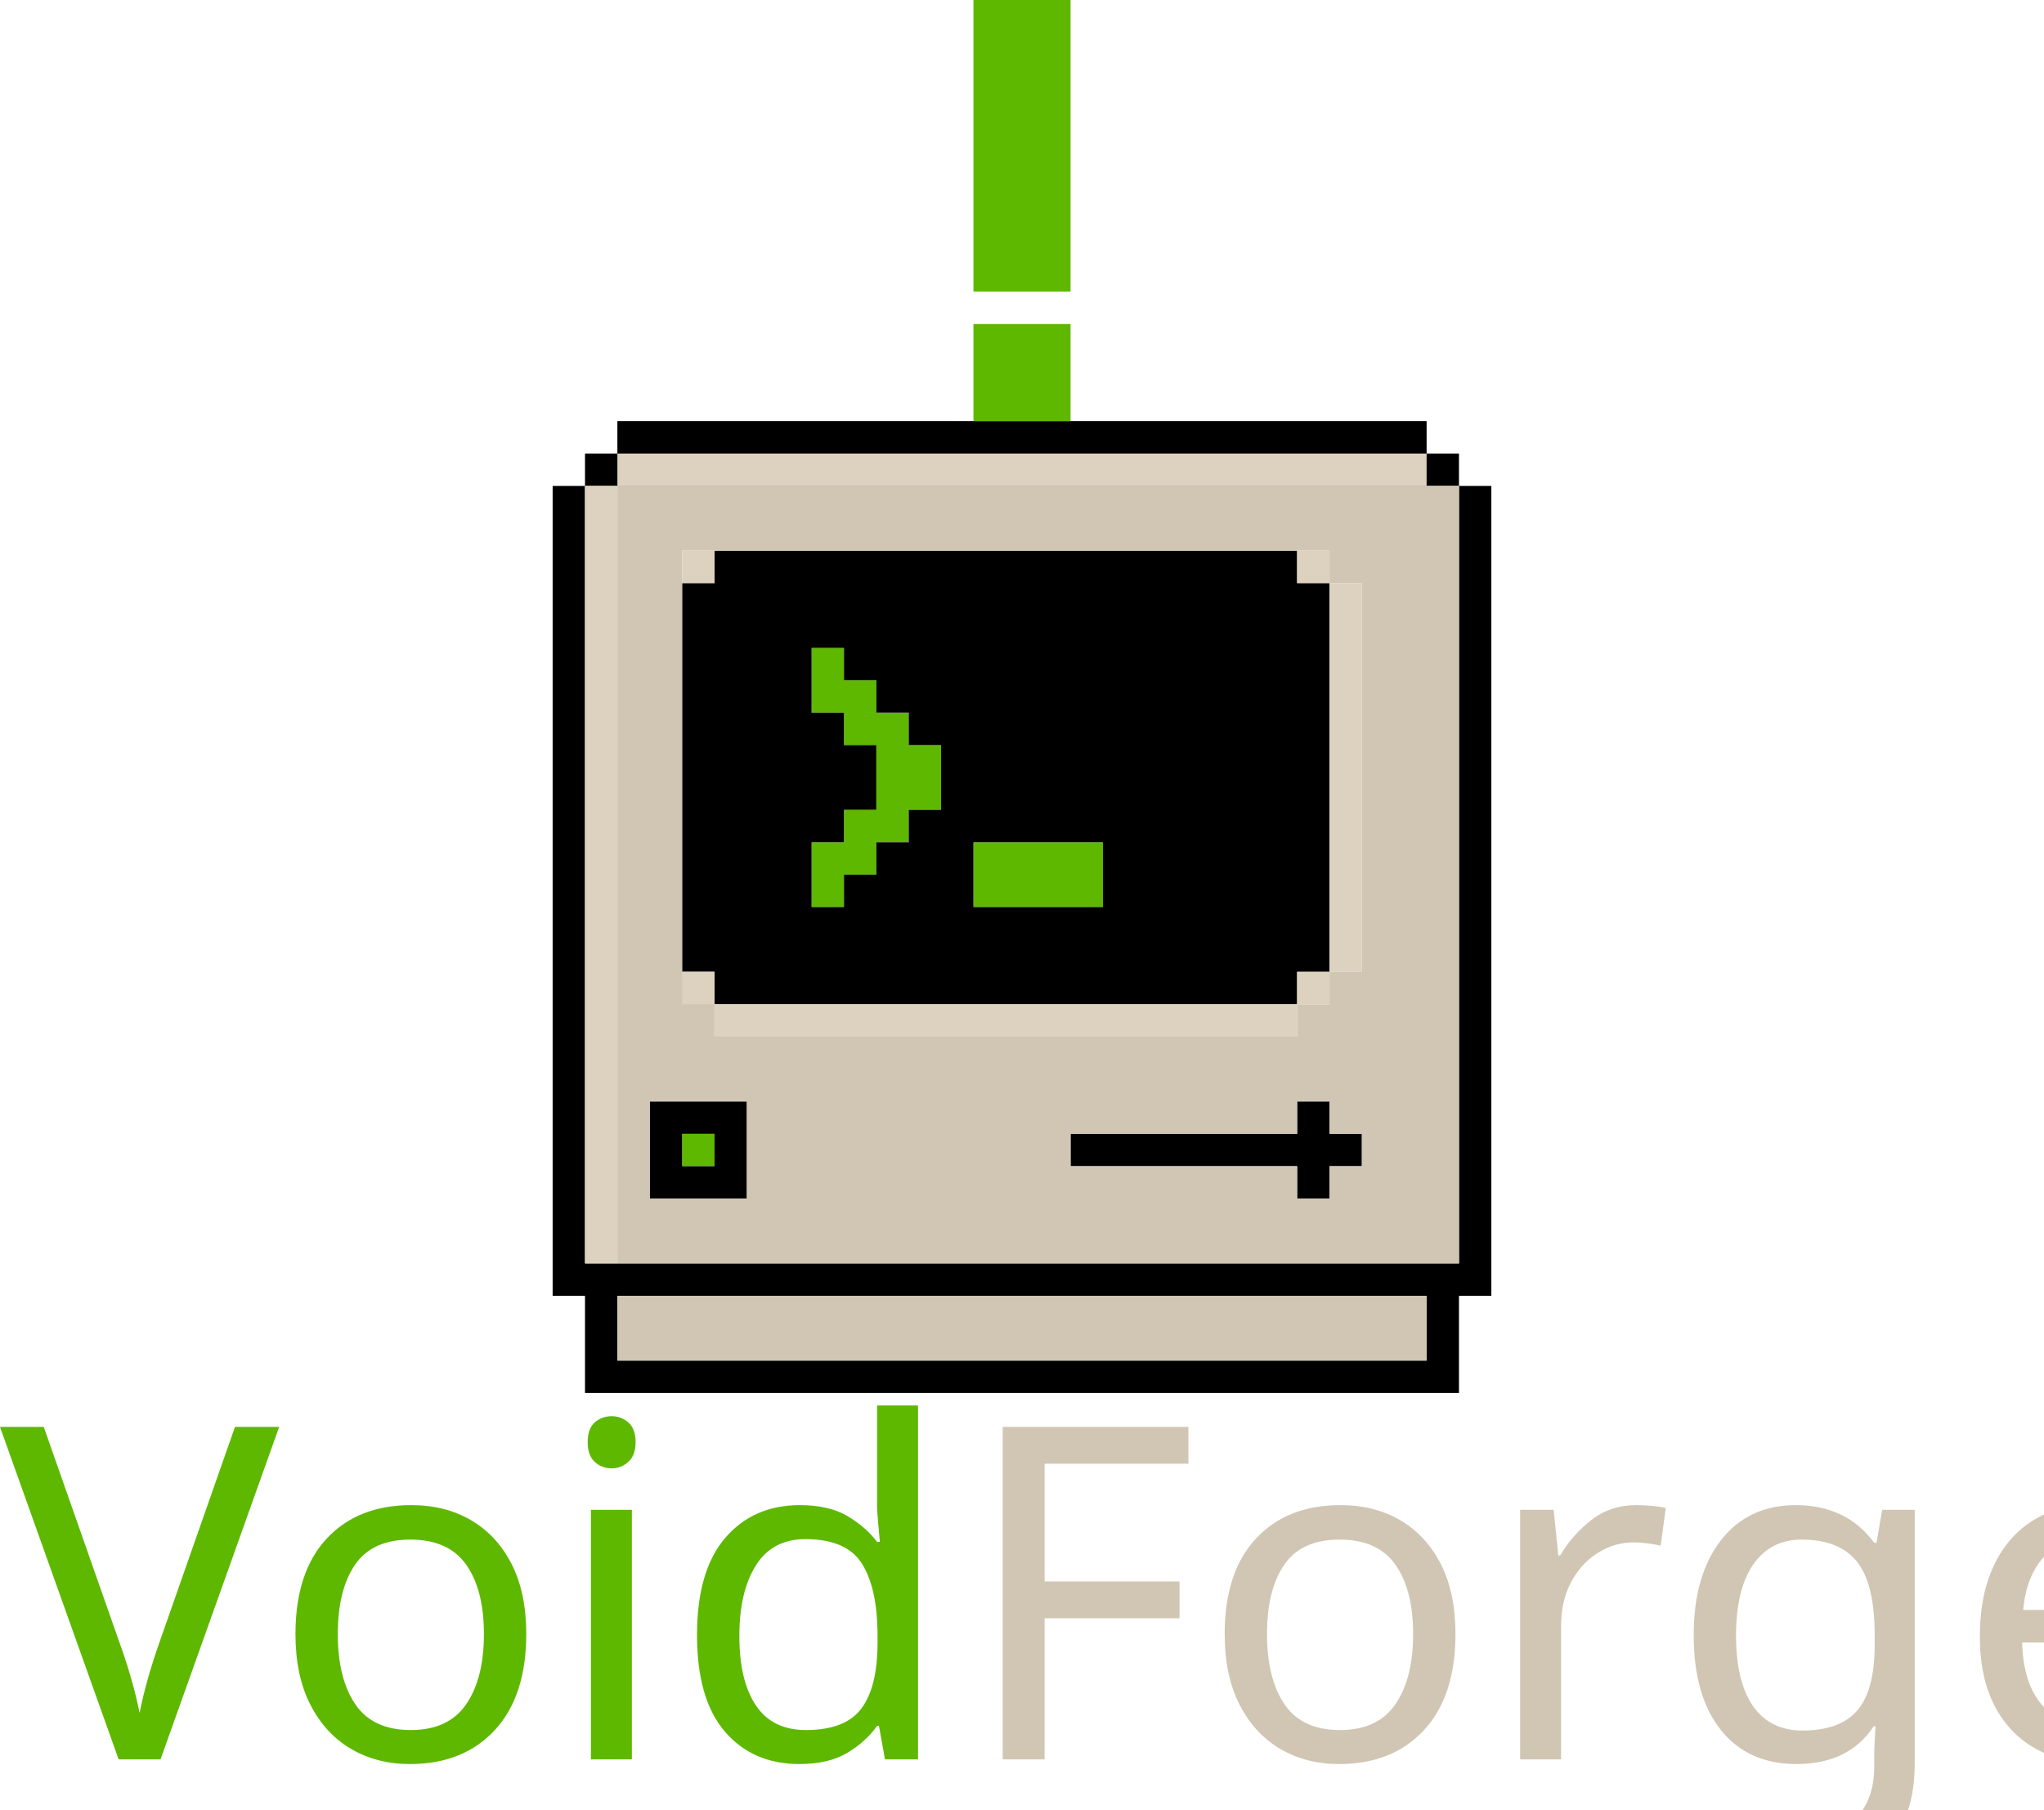
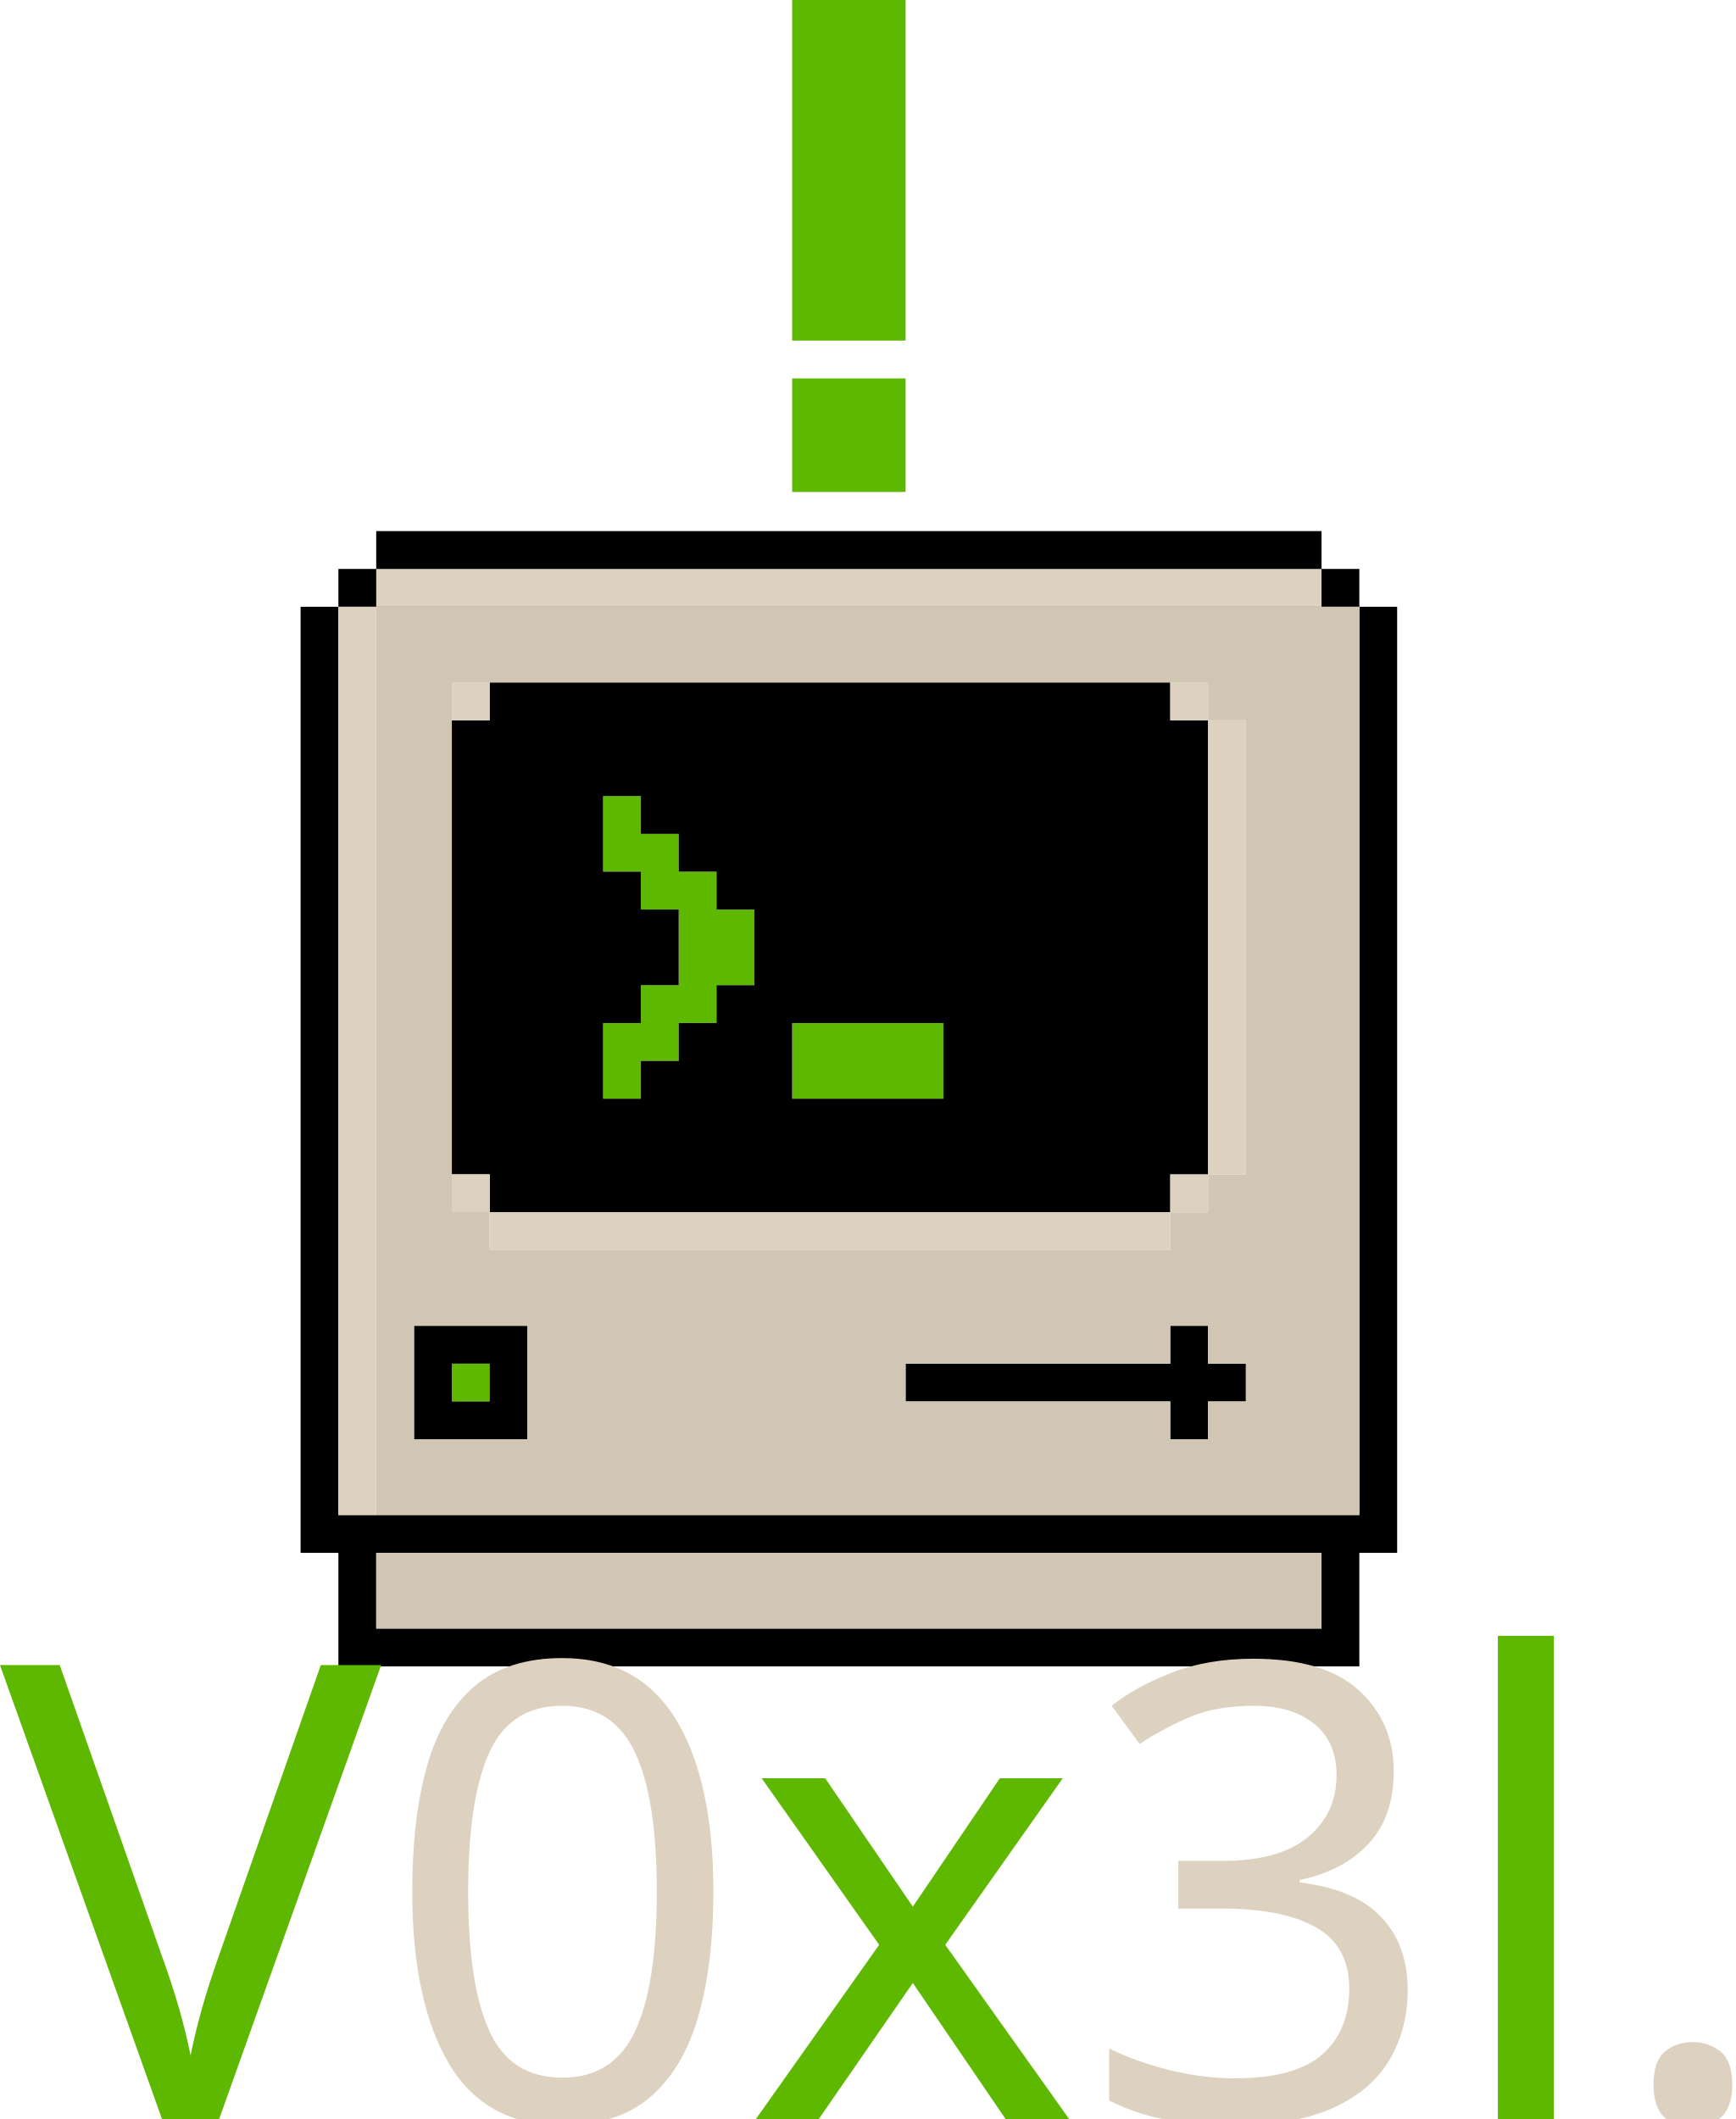
- <svg xmlns="http://www.w3.org/2000/svg" width="1220.001" height="1080" viewBox="0 0 1220.001 1080" version="1.1" id="svg72">
+ <svg xmlns="http://www.w3.org/2000/svg" width="886.781" height="1082.778" viewBox="0 0 886.781 1082.778" version="1.1" id="svg72">
  <defs id="defs72" />
-   <path id="rect75" style="stroke-width:32.214" d="m 349.176,290.057 v 483.429 H 329.856 v -483.429 z m 540.966,0 v 483.429 H 870.822 V 290.057 Z M 349.176,754.149 v 19.337 58.011 h 19.32 483.006 5.924 13.396 V 773.486 754.149 H 851.502 368.496 Z m 19.32,19.337 h 483.006 v 38.674 H 368.496 Z m 0,-522.103 h 483.006 v 19.337 H 368.496 Z m -19.32,19.337 h 521.646 v 19.337 H 349.176 Z" />
-   <rect x="581.019" y="0" width="57.961" height="174.034" fill="#5eb800" id="rect3" style="stroke-width:19.329" />
-   <rect x="581.019" y="193.371" width="57.961" height="58.011" fill="#5eb800" id="rect6" style="stroke-width:19.329" />
-   <path id="rect42" style="fill:#5eb800;stroke-width:19.329" d="m 581.019,502.766 h 77.281 v 38.674 H 581.019 Z m -96.601,0 h 19.32 v 38.674 H 484.418 Z m 19.32,-19.337 h 19.32 v 38.674 h -19.32 z m 38.64,-38.674 h 19.32 v 38.674 h -19.32 z m -19.32,-19.337 h 19.32 v 77.349 h -19.32 z m -19.32,-19.337 h 19.32 v 38.674 h -19.32 z M 484.418,386.743 h 19.32 v 38.674 H 484.418 Z" />
-   <path id="rect46" d="m 581.019,541.44 h 77.281 v 58.011 H 581.019 Z m -96.601,0 h 19.32 v 58.011 H 484.418 Z m 19.32,-19.337 h 19.32 v 77.349 h -19.32 z m 154.562,-19.337 h 115.921 v 96.686 H 658.3 Z m -96.601,0 h 19.32 v 96.686 h -19.32 z m -38.64,0 h 19.32 v 96.686 h -19.32 z m 19.32,-19.337 h 19.32 v 116.023 h -19.32 z m 19.32,-38.674 h 212.523 v 58.011 H 561.699 Z m -57.961,0 h 19.32 v 38.674 h -19.32 z m 38.64,-19.337 h 231.843 v 19.337 h -231.843 z m -57.961,0 h 19.32 v 77.349 H 484.418 Z m 38.64,-19.337 h 251.163 v 19.337 H 523.058 Z m -19.32,-19.337 h 270.483 v 19.337 H 503.738 Z m -77.281,0 H 484.418 V 599.451 H 426.457 Z M 407.137,348.069 h 19.32 v 232.046 h -19.32 z m 19.32,-19.337 h 347.764 v 58.011 H 426.457 Z m 347.764,19.337 h 19.32 v 232.046 h -19.32 z" style="stroke-width:19.329" />
-   <rect x="407.137" y="676.8" width="19.32" height="19.337" fill="#5eb800" id="rect58" style="stroke-width:19.329" />
-   <path id="rect62" d="m 793.541,676.8 h 19.32 v 19.337 h -19.32 z m -154.562,0 H 774.221 V 696.137 H 638.98 Z m 135.242,-19.337 h 19.32 v 58.011 h -19.32 z" style="stroke-width:19.329" />
-   <path id="rect63" d="m 407.137,696.137 h 19.32 v 19.337 h -19.32 z m 19.32,-19.337 h 19.32 v 38.674 h -19.32 z m -38.641,0 h 19.32 v 38.674 H 387.817 Z m 0,-19.337 h 57.961 v 19.337 H 387.817 Z" style="stroke-width:19.329" />
-   <path id="rect67" style="fill:#d0c6b3;stroke-width:19.329" d="m 774.221,715.474 h 19.32 v 38.674 h -19.32 z m -386.405,0 h 57.961 v 38.674 H 387.817 Z M 793.541,696.137 h 19.32 v 58.011 h -19.32 z m -154.562,0 h 135.242 v 58.011 H 638.98 Z M 445.777,676.8 h 193.202 v 77.349 H 445.777 Z m 0,-19.337 h 328.444 v 19.337 H 445.777 Z M 426.457,618.789 h 347.764 v 38.674 H 426.457 Z m 347.764,-19.337 h 19.32 v 58.011 h -19.32 z m 19.32,-19.337 h 19.32 v 96.686 H 793.541 Z M 812.862,348.069 h 57.961 V 754.149 H 812.862 Z m -19.32,-19.337 h 77.281 V 348.069 H 793.541 Z M 484.418,309.394 h 386.405 v 19.337 H 484.418 Z M 368.496,290.057 H 870.822 V 309.394 H 368.496 Z m 38.64,290.057 h 19.32 v 77.349 H 407.137 Z M 368.496,328.731 h 38.64 v 328.731 h -38.64 z m 0,-19.337 h 117.525 v 19.337 h -117.525 z m 0,348.069 h 19.32 v 96.686 h -19.32 z" />
-   <rect x="368.496" y="773.486" width="483.006" height="38.674" fill="#d0c6b3" id="rect70" style="stroke-width:19.329" />
-   <path id="rect74" style="fill:#dcd2bf;stroke-width:19.329" d="m 407.137,580.114 h 19.32 v 19.337 h -19.32 z m 19.32,19.337 H 774.221 V 618.789 H 426.457 Z m 347.764,-19.337 h 19.32 v 19.337 H 774.221 Z M 793.541,348.069 h 19.32 v 232.046 h -19.32 z m -19.32,-19.337 h 19.32 v 19.337 h -19.32 z m -367.084,0 h 19.32 v 19.337 h -19.32 z m -57.961,-38.674 h 19.32 v 464.091 h -19.32 z m 19.32,-19.337 h 483.006 v 19.337 H 368.496 Z" />
-   <text xml:space="preserve" style="font-style:normal;font-variant:normal;font-weight:normal;font-stretch:normal;font-size:277.845px;line-height:1;font-family:'Jersey 10';-inkscape-font-specification:'Jersey 10, Normal';font-variant-ligatures:normal;font-variant-caps:normal;font-variant-numeric:normal;font-variant-east-asian:normal;letter-spacing:0px;word-spacing:0px;writing-mode:lr-tb;direction:ltr;fill:#5eb800;fill-opacity:1;stroke-width:54.712;stroke-linecap:square;paint-order:markers stroke fill" x="0" y="1049.758" id="text1" transform="scale(0.9995626,1.000438)">
-     <tspan id="tspan1" x="0" y="1049.758" style="stroke-width:54.712">Void<tspan style="fill:#d0c6b3;fill-opacity:1;stroke-width:54.712" id="tspan3">Forge</tspan>.sh</tspan>
+   <path id="rect75" style="stroke-width:32.214" d="m 172.907,310.057 v 483.429 h -19.32 v -483.429 z m 540.966,0 v 483.429 H 694.553 V 310.057 Z M 172.907,774.149 v 19.337 58.011 h 19.32 483.006 5.924 13.396 V 793.486 774.149 H 675.233 192.227 Z m 19.32,19.337 h 483.006 v 38.674 H 192.227 Z m 0,-522.103 h 483.006 v 19.337 H 192.227 Z m -19.32,19.337 h 521.646 v 19.337 H 172.907 Z" />
+   <path style="fill:#5eb800;stroke-width:19.329" d="m 404.75,0 h 57.961 v 174.034 h -57.961 z" id="rect3" />
+   <rect x="404.75" y="193.371" width="57.961" height="58.011" fill="#5eb800" id="rect6" style="stroke-width:19.329" />
+   <path id="rect42" style="fill:#5eb800;stroke-width:19.329" d="m 404.75,522.766 h 77.281 v 38.674 h -77.281 z m -96.601,0 h 19.32 v 38.674 h -19.32 z m 19.32,-19.337 h 19.32 v 38.674 h -19.32 z m 38.64,-38.674 h 19.32 v 38.674 H 366.109 Z M 346.789,445.417 h 19.32 v 77.349 H 346.789 Z m -19.32,-19.337 h 19.32 v 38.674 h -19.32 z m -19.32,-19.337 h 19.32 v 38.674 h -19.32 z" />
+   <path id="rect46" d="m 404.75,561.44 h 77.281 v 58.011 h -77.281 z m -96.601,0 h 19.32 v 58.011 H 308.149 Z M 327.469,542.103 h 19.32 v 77.349 h -19.32 z m 154.562,-19.337 h 115.921 v 96.686 H 482.031 Z m -96.601,0 h 19.32 v 96.686 h -19.32 z m -38.64,0 h 19.32 v 96.686 H 346.789 Z m 19.32,-19.337 h 19.32 v 116.023 h -19.32 z m 19.32,-38.674 h 212.523 v 58.011 H 385.43 Z m -57.961,0 h 19.32 v 38.674 h -19.32 z m 38.64,-19.337 h 231.843 v 19.337 h -231.843 z m -57.961,0 h 19.32 v 77.349 h -19.32 z m 38.64,-19.337 h 251.163 v 19.337 H 346.789 Z m -19.32,-19.337 h 270.483 v 19.337 H 327.469 Z m -77.281,0 h 57.961 V 619.451 H 250.188 Z M 230.868,368.069 h 19.32 v 232.046 h -19.32 z m 19.32,-19.337 h 347.764 v 58.011 H 250.188 Z m 347.764,19.337 h 19.32 v 232.046 h -19.32 z" style="stroke-width:19.329" />
+   <rect x="230.868" y="696.8" width="19.32" height="19.337" fill="#5eb800" id="rect58" style="stroke-width:19.329" />
+   <path id="rect62" d="m 617.272,696.8 h 19.32 v 19.337 h -19.32 z m -154.562,0 H 597.952 V 716.137 H 462.71 Z m 135.242,-19.337 h 19.32 v 58.011 h -19.32 z" style="stroke-width:19.329" />
+   <path id="rect63" d="m 230.868,716.137 h 19.32 v 19.337 h -19.32 z m 19.32,-19.337 h 19.32 v 38.674 h -19.32 z m -38.641,0 h 19.32 v 38.674 h -19.32 z m 0,-19.337 h 57.961 v 19.337 h -57.961 z" style="stroke-width:19.329" />
+   <path id="rect67" style="fill:#d0c6b3;stroke-width:19.329" d="m 597.952,735.474 h 19.32 v 38.674 h -19.32 z m -386.405,0 h 57.961 v 38.674 H 211.547 Z M 617.272,716.137 h 19.32 v 58.011 h -19.32 z m -154.562,0 h 135.242 v 58.011 H 462.71 Z M 269.508,696.8 h 193.202 v 77.349 H 269.508 Z m 0,-19.337 h 328.444 v 19.337 H 269.508 Z M 250.188,638.789 h 347.764 v 38.674 H 250.188 Z m 347.764,-19.337 h 19.32 v 58.011 h -19.32 z m 19.32,-19.337 h 19.32 v 96.686 H 617.272 Z M 636.593,368.069 h 57.961 v 406.08 h -57.961 z m -19.32,-19.337 h 77.281 V 368.069 H 617.272 Z M 308.149,329.394 h 386.405 v 19.337 H 308.149 Z M 192.227,310.057 H 694.553 V 329.394 H 192.227 Z m 38.64,290.057 h 19.32 v 77.349 H 230.868 Z M 192.227,348.731 h 38.64 v 328.731 h -38.64 z m 0,-19.337 h 117.525 v 19.337 h -117.525 z m 0,348.069 h 19.32 v 96.686 h -19.32 z" />
+   <rect x="192.227" y="793.486" width="483.006" height="38.674" fill="#d0c6b3" id="rect70" style="stroke-width:19.329" />
+   <path id="rect74" style="fill:#dcd2bf;stroke-width:19.329" d="m 230.868,600.114 h 19.32 v 19.337 h -19.32 z m 19.32,19.337 H 597.952 V 638.789 H 250.188 Z m 347.764,-19.337 h 19.32 v 19.337 H 597.952 Z M 617.272,368.069 h 19.32 v 232.046 h -19.32 z m -19.32,-19.337 h 19.32 v 19.337 h -19.32 z m -367.084,0 h 19.32 v 19.337 h -19.32 z m -57.961,-38.674 h 19.32 v 464.091 h -19.32 z m 19.32,-19.337 h 483.006 v 19.337 H 192.227 Z" />
+   <text xml:space="preserve" style="font-style:normal;font-variant:normal;font-weight:normal;font-stretch:normal;font-size:324.715px;line-height:1;font-family:'Jersey 10';-inkscape-font-specification:'Jersey 10, Normal';font-variant-ligatures:normal;font-variant-caps:normal;font-variant-numeric:normal;font-variant-east-asian:normal;letter-spacing:0px;word-spacing:0px;writing-mode:lr-tb;direction:ltr;fill:#5eb800;fill-opacity:1;stroke-width:63.941;stroke-linecap:square;paint-order:markers stroke fill" x="0" y="1082.304" id="text1" transform="scale(0.9995626,1.000438)">
+     <tspan id="tspan1" x="0" y="1082.304" style="fill:#5eb800;fill-opacity:1;stroke-width:63.941">V<tspan style="fill:#dcd2bf;fill-opacity:1;stroke-width:63.941" id="tspan2">0</tspan>x<tspan style="fill:#dcd2bf;fill-opacity:1;stroke-width:63.941" id="tspan3">3</tspan>l<tspan style="fill:#dcd2bf;fill-opacity:1;stroke-width:63.941" id="tspan4">.</tspan>sh</tspan>
  </text>
</svg>
